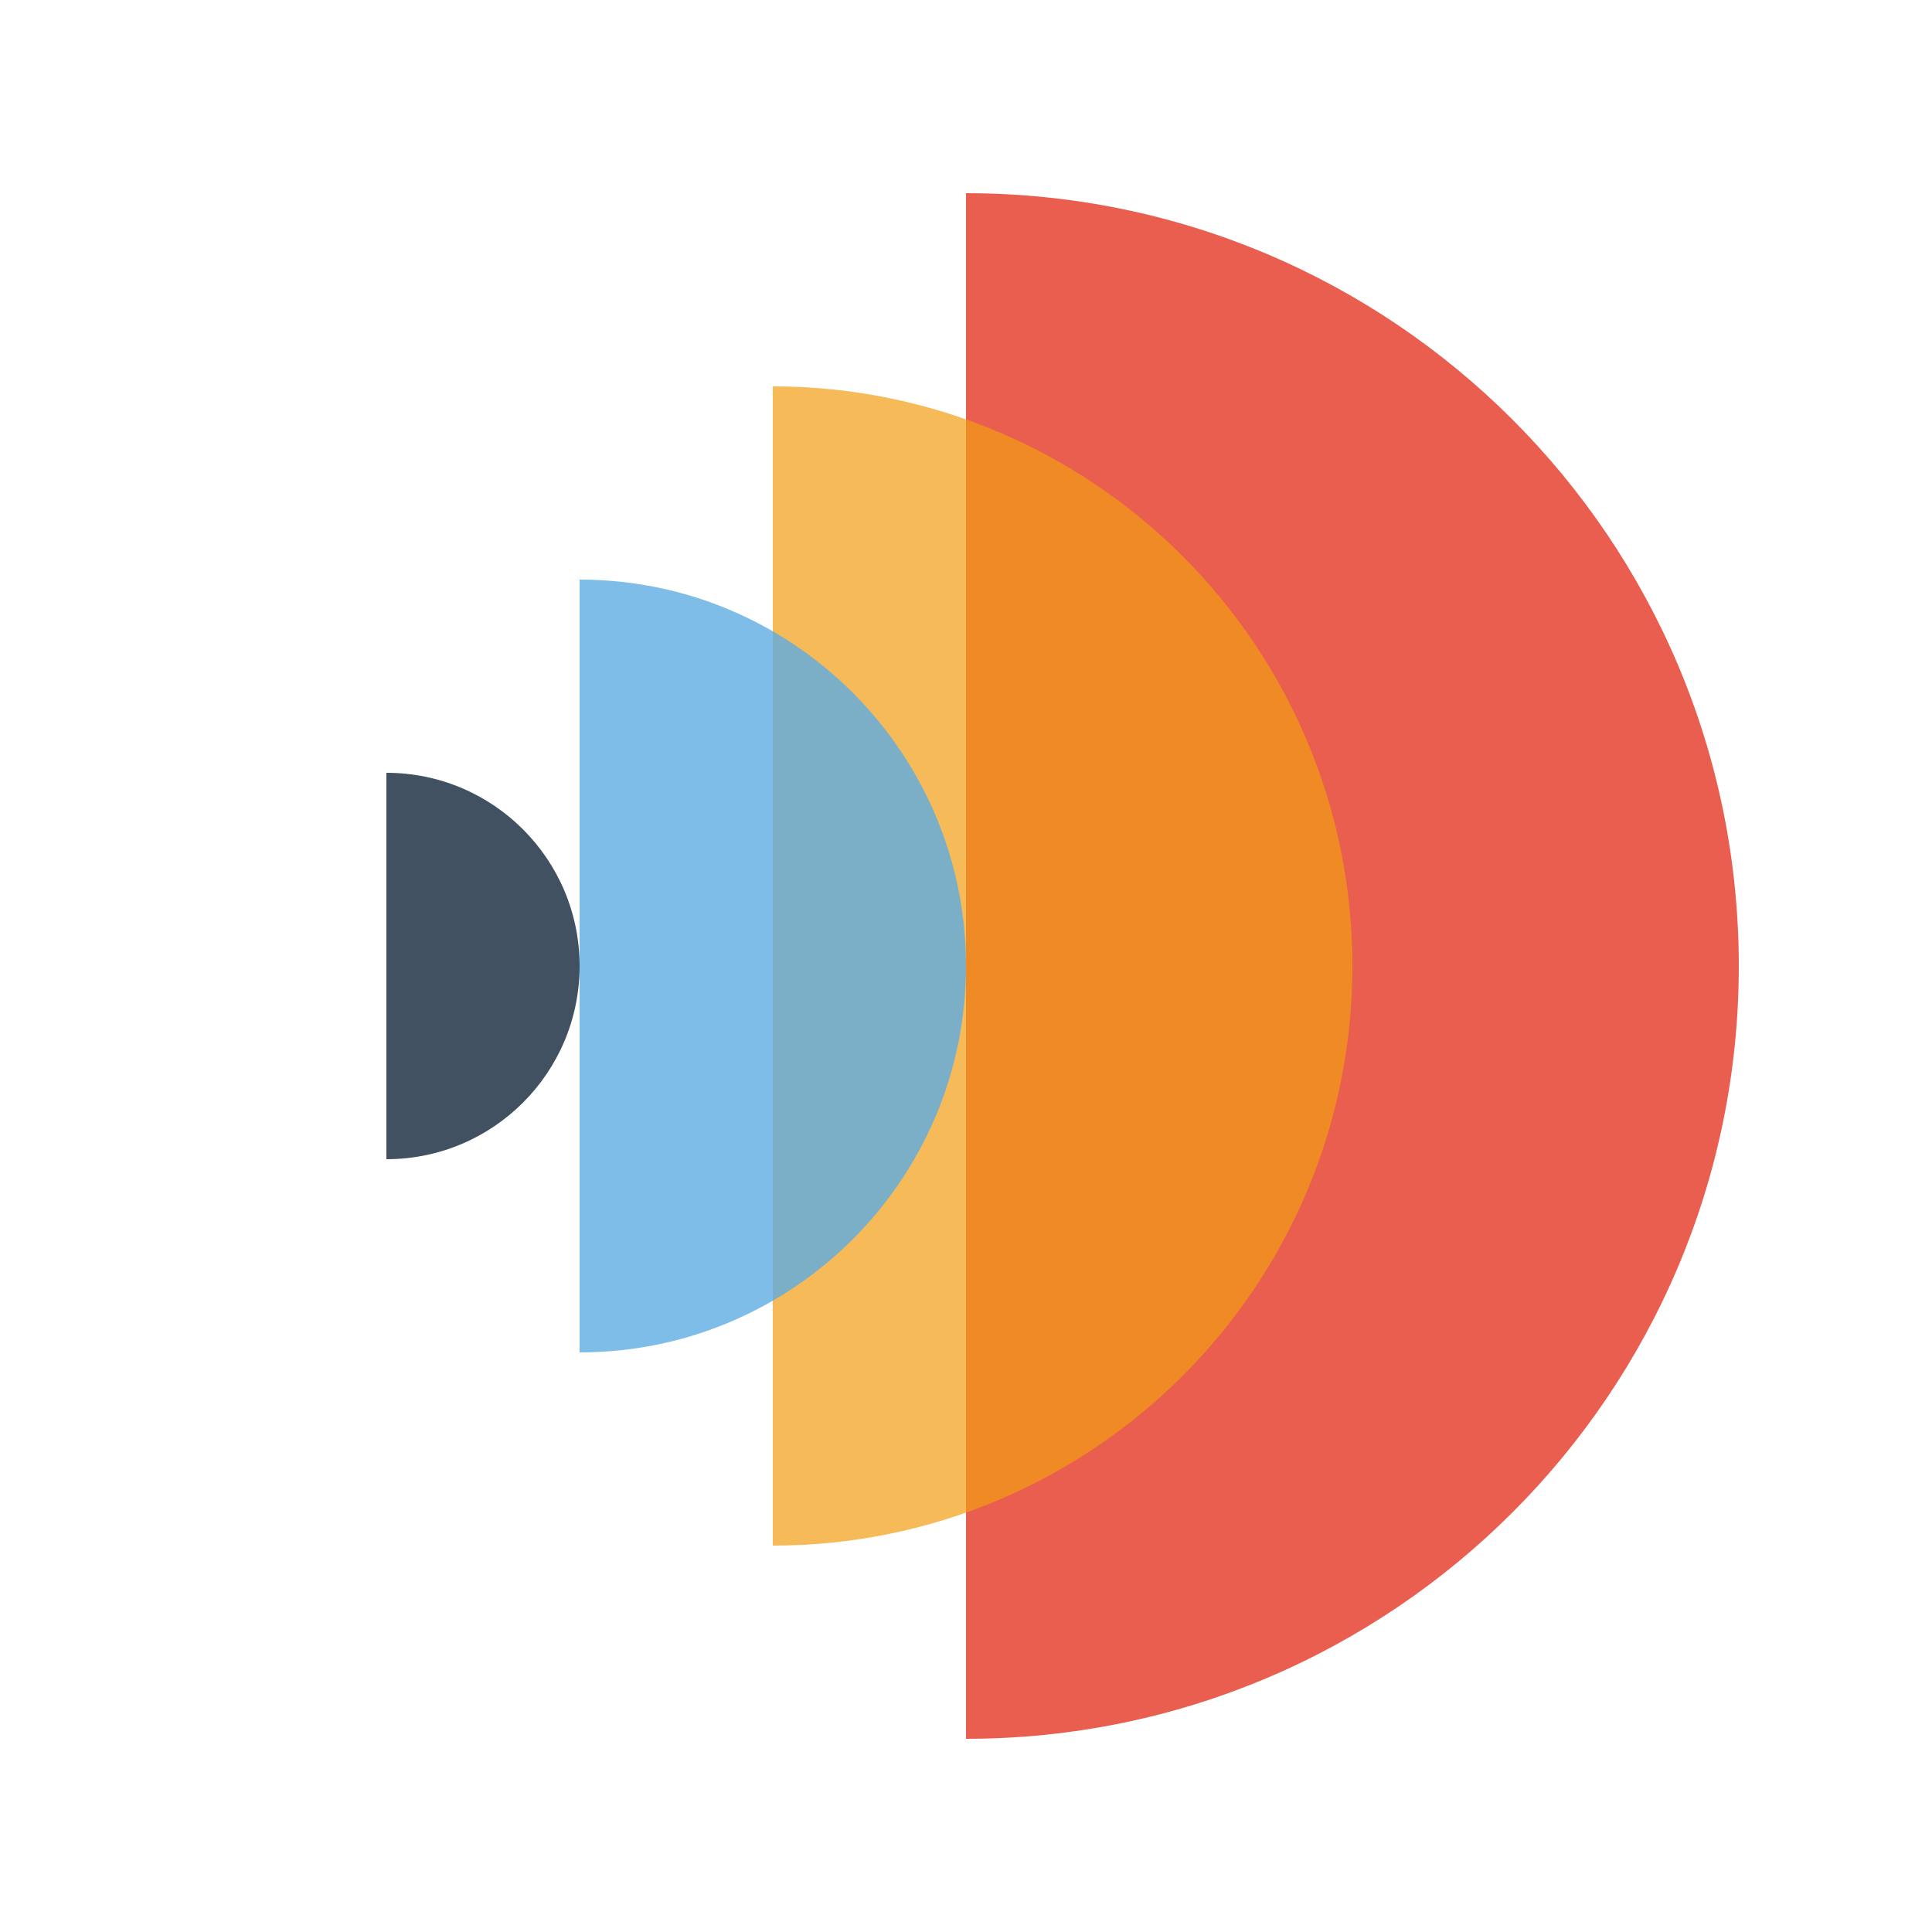
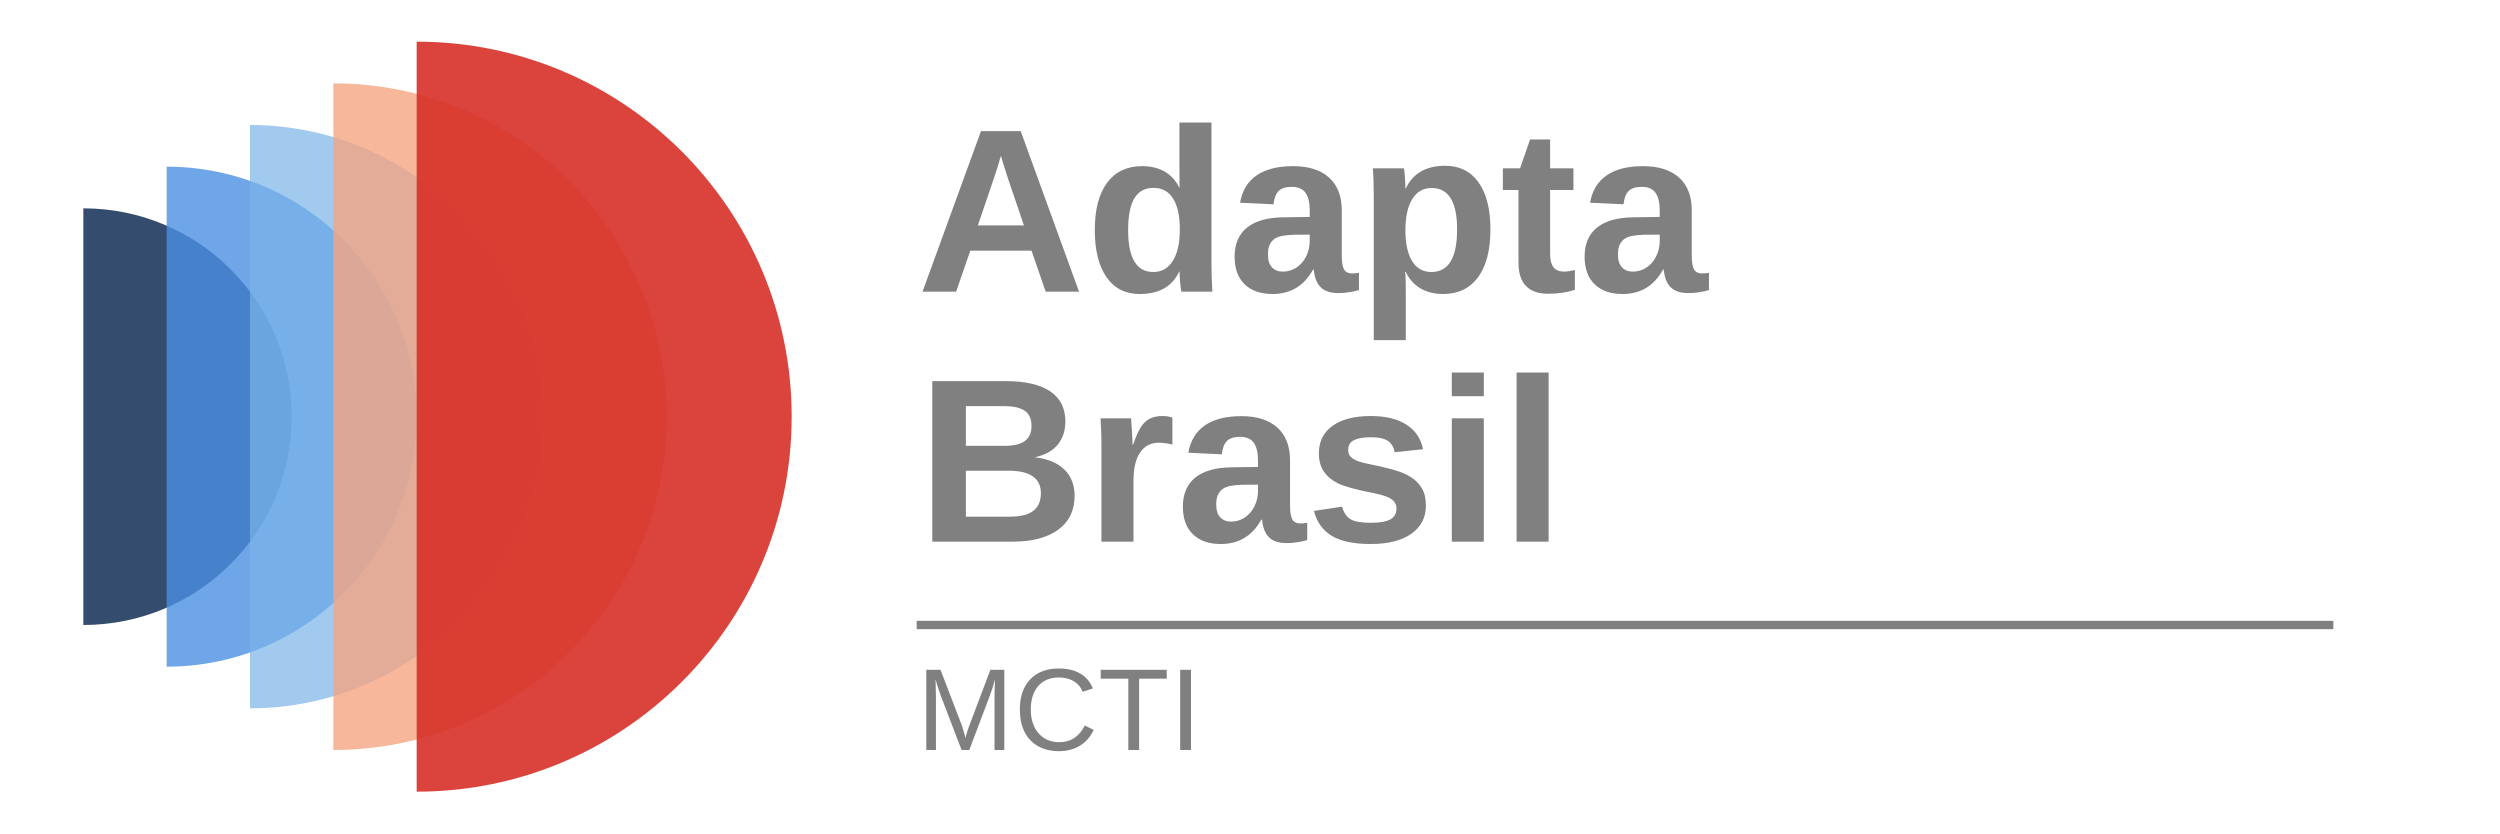
- <svg xmlns="http://www.w3.org/2000/svg" viewBox="0 0 200 200" width="200" height="200" style="width: 100%; height: 100%;">
-   <g transform="translate(100, 100)">
-     <path d="M 0,-80 A 80,80 0 0,1 0,80 Z" fill="#E74C3C" opacity="0.9" />
-     <path d="M 0,-60 A 60,60 0 0,1 0,60 Z" fill="#F39C12" opacity="0.7" transform="translate(-20, 0)" />
-     <path d="M 0,-40 A 40,40 0 0,1 0,40 Z" fill="#5DADE2" opacity="0.8" transform="translate(-40, 0)" />
-     <path d="M 0,-20 A 20,20 0 0,1 0,20 Z" fill="#2C3E50" opacity="0.9" transform="translate(-60, 0)" />
+ <svg xmlns="http://www.w3.org/2000/svg" viewBox="0 0 300 100" width="300" height="100" style="width: 100%; height: 100%;">
+   <g transform="translate(50, 50)">
+     <path d="M -30,-25 A 25,25 0 0,1 -30,25 Z" fill="#1e3a5f" opacity="0.9" transform="translate(-10, 0)" />
+     <path d="M -25,-30 A 30,30 0 0,1 -25,30 Z" fill="#4a90e2" opacity="0.8" transform="translate(-5, 0)" />
+     <path d="M -20,-35 A 35,35 0 0,1 -20,35 Z" fill="#7bb3e8" opacity="0.7" />
+     <path d="M -15,-40 A 40,40 0 0,1 -15,40 Z" fill="#f4a582" opacity="0.8" transform="translate(5, 0)" />
+     <path d="M -10,-45 A 45,45 0 0,1 -10,45 Z" fill="#d73027" opacity="0.9" transform="translate(10, 0)" />
+   </g>
+   <g transform="translate(110, 35)">
+     <text font-family="Arial, sans-serif" font-size="28" font-weight="bold" fill="#808080">
+       Adapta
+     </text>
+   </g>
+   <g transform="translate(110, 65)">
+     <text font-family="Arial, sans-serif" font-size="28" font-weight="bold" fill="#808080">
+       Brasil
+     </text>
+   </g>
+   <line x1="110" y1="75" x2="280" y2="75" stroke="#808080" stroke-width="1" />
+   <g transform="translate(110, 90)">
+     <text font-family="Arial, sans-serif" font-size="14" fill="#808080">
+       MCTI
+     </text>
  </g>
</svg>
